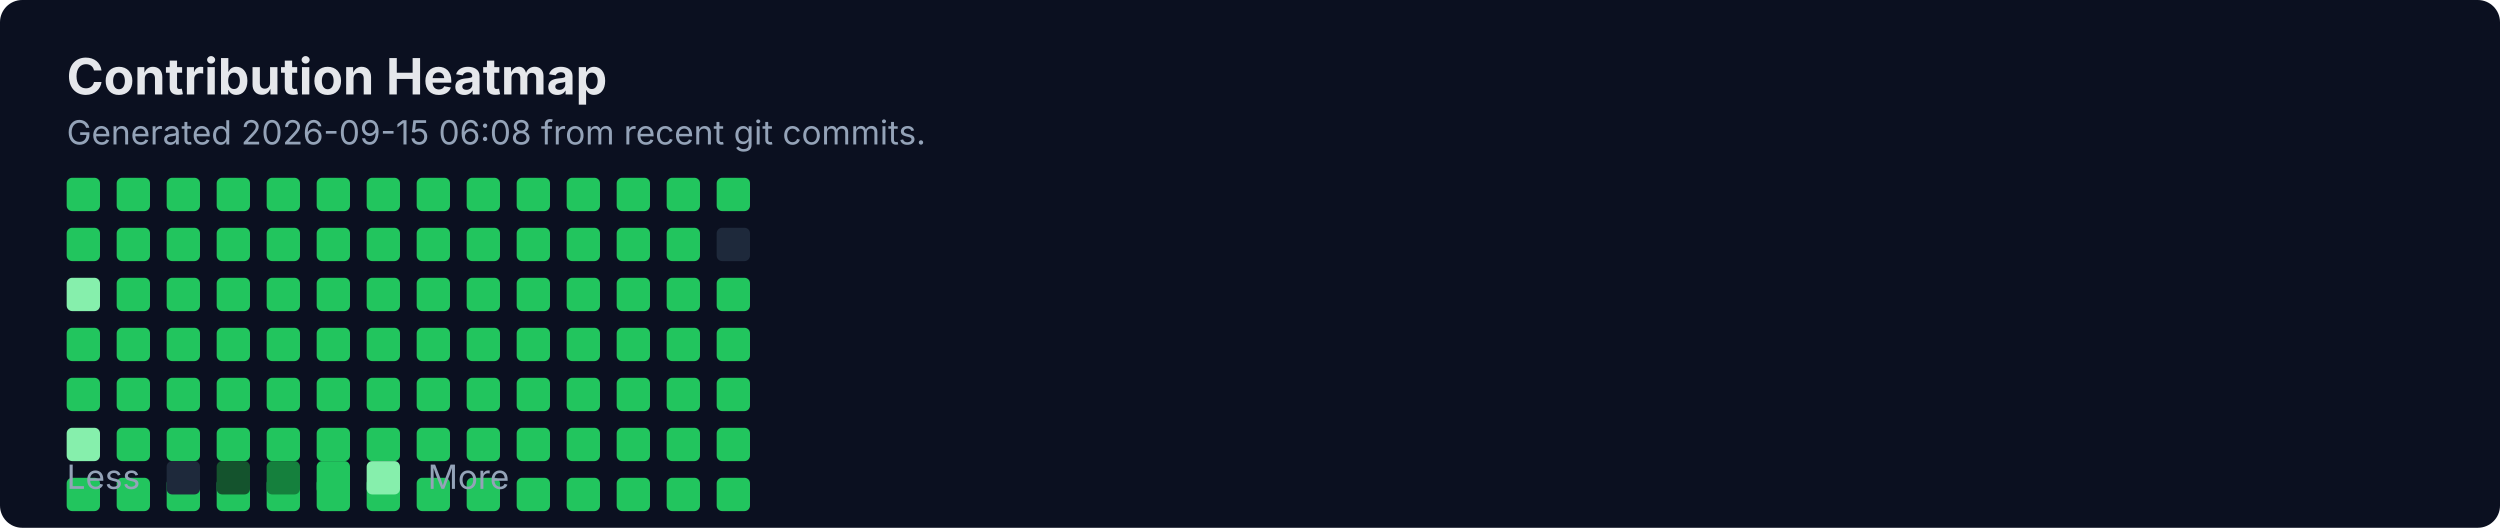
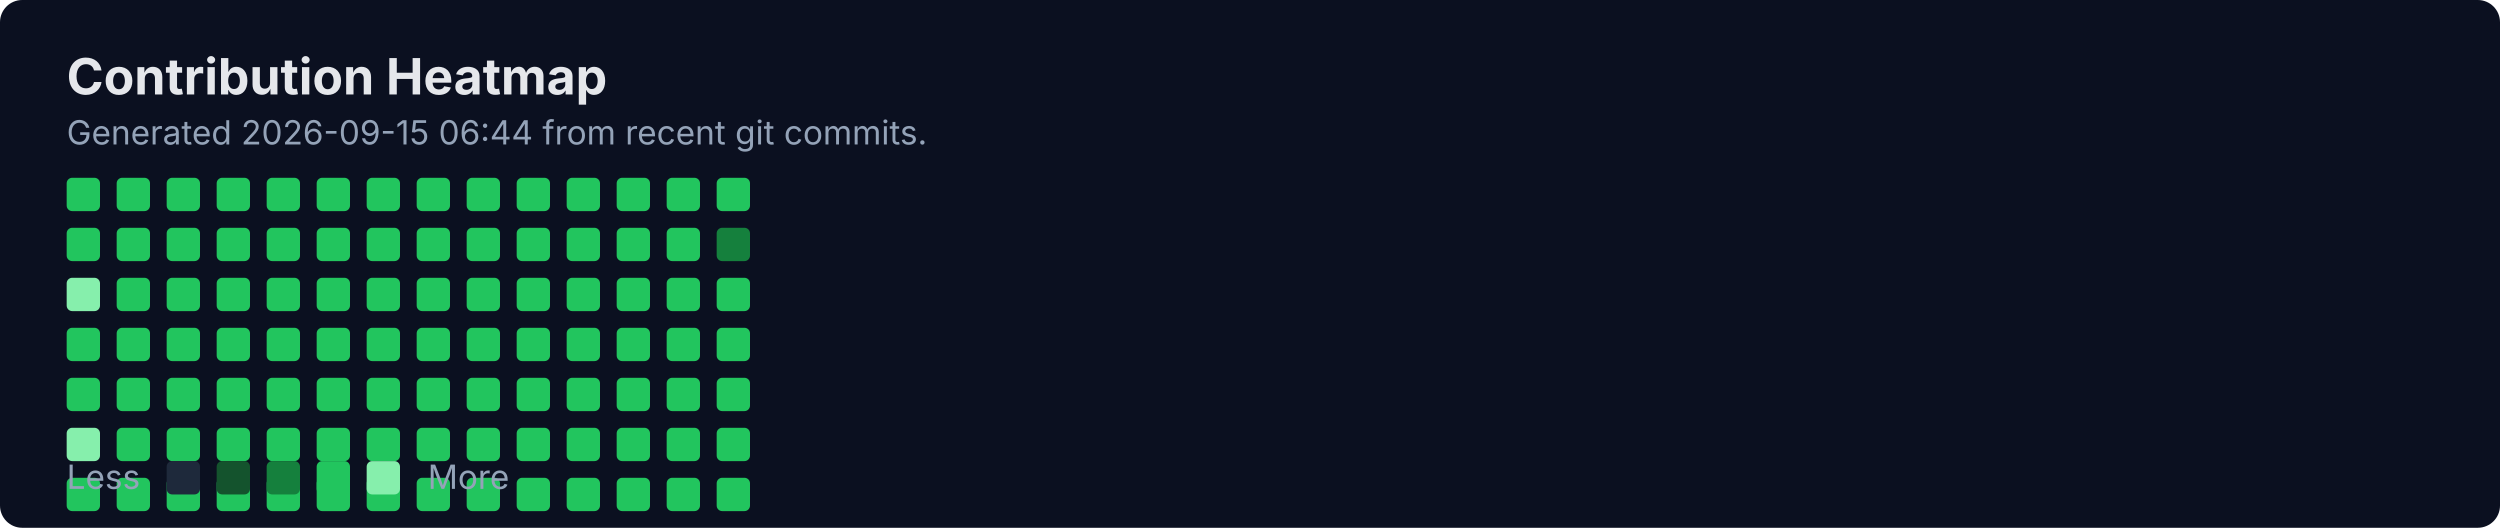
<svg xmlns="http://www.w3.org/2000/svg" width="900" height="190" viewBox="0 0 900 190" fill="none" role="img" aria-labelledby="title">
  <rect width="900" height="190" rx="8" fill="#0B1020" />
  <text x="24" y="34" fill="#E5E7EB" font-family="Inter, Segoe UI, Arial" font-size="18" font-weight="700">Contribution Heatmap</text>
-   <text x="24" y="52" fill="#94A3B8" font-family="Inter, Segoe UI, Arial" font-size="12">Generated 2026-09-15 06:08 from recent git commits.</text>
+   <text x="24" y="52" fill="#94A3B8" font-family="Inter, Segoe UI, Arial" font-size="12">Generated 2026-09-15 06:44 from recent git commits.</text>
  <rect x="24" y="100" width="12" height="12" rx="2" fill="#86EFAC" />
  <rect x="24" y="118" width="12" height="12" rx="2" fill="#22C55E" />
  <rect x="24" y="136" width="12" height="12" rx="2" fill="#22C55E" />
  <rect x="24" y="154" width="12" height="12" rx="2" fill="#86EFAC" />
  <rect x="24" y="172" width="12" height="12" rx="2" fill="#22C55E" />
  <rect x="24" y="64" width="12" height="12" rx="2" fill="#22C55E" />
  <rect x="24" y="82" width="12" height="12" rx="2" fill="#22C55E" />
  <rect x="42" y="100" width="12" height="12" rx="2" fill="#22C55E" />
  <rect x="42" y="118" width="12" height="12" rx="2" fill="#22C55E" />
  <rect x="42" y="136" width="12" height="12" rx="2" fill="#22C55E" />
  <rect x="42" y="154" width="12" height="12" rx="2" fill="#22C55E" />
  <rect x="42" y="172" width="12" height="12" rx="2" fill="#22C55E" />
  <rect x="42" y="64" width="12" height="12" rx="2" fill="#22C55E" />
  <rect x="42" y="82" width="12" height="12" rx="2" fill="#22C55E" />
  <rect x="60" y="100" width="12" height="12" rx="2" fill="#22C55E" />
  <rect x="60" y="118" width="12" height="12" rx="2" fill="#22C55E" />
  <rect x="60" y="136" width="12" height="12" rx="2" fill="#22C55E" />
  <rect x="60" y="154" width="12" height="12" rx="2" fill="#22C55E" />
  <rect x="60" y="172" width="12" height="12" rx="2" fill="#22C55E" />
  <rect x="60" y="64" width="12" height="12" rx="2" fill="#22C55E" />
  <rect x="60" y="82" width="12" height="12" rx="2" fill="#22C55E" />
  <rect x="78" y="100" width="12" height="12" rx="2" fill="#22C55E" />
  <rect x="78" y="118" width="12" height="12" rx="2" fill="#22C55E" />
  <rect x="78" y="136" width="12" height="12" rx="2" fill="#22C55E" />
  <rect x="78" y="154" width="12" height="12" rx="2" fill="#22C55E" />
  <rect x="78" y="172" width="12" height="12" rx="2" fill="#22C55E" />
  <rect x="78" y="64" width="12" height="12" rx="2" fill="#22C55E" />
  <rect x="78" y="82" width="12" height="12" rx="2" fill="#22C55E" />
  <rect x="96" y="100" width="12" height="12" rx="2" fill="#22C55E" />
  <rect x="96" y="118" width="12" height="12" rx="2" fill="#22C55E" />
  <rect x="96" y="136" width="12" height="12" rx="2" fill="#22C55E" />
  <rect x="96" y="154" width="12" height="12" rx="2" fill="#22C55E" />
  <rect x="96" y="172" width="12" height="12" rx="2" fill="#22C55E" />
  <rect x="96" y="64" width="12" height="12" rx="2" fill="#22C55E" />
  <rect x="96" y="82" width="12" height="12" rx="2" fill="#22C55E" />
  <rect x="114" y="100" width="12" height="12" rx="2" fill="#22C55E" />
  <rect x="114" y="118" width="12" height="12" rx="2" fill="#22C55E" />
  <rect x="114" y="136" width="12" height="12" rx="2" fill="#22C55E" />
  <rect x="114" y="154" width="12" height="12" rx="2" fill="#22C55E" />
  <rect x="114" y="172" width="12" height="12" rx="2" fill="#22C55E" />
  <rect x="114" y="64" width="12" height="12" rx="2" fill="#22C55E" />
  <rect x="114" y="82" width="12" height="12" rx="2" fill="#22C55E" />
  <rect x="132" y="100" width="12" height="12" rx="2" fill="#22C55E" />
  <rect x="132" y="118" width="12" height="12" rx="2" fill="#22C55E" />
  <rect x="132" y="136" width="12" height="12" rx="2" fill="#22C55E" />
  <rect x="132" y="154" width="12" height="12" rx="2" fill="#22C55E" />
  <rect x="132" y="172" width="12" height="12" rx="2" fill="#22C55E" />
  <rect x="132" y="64" width="12" height="12" rx="2" fill="#22C55E" />
  <rect x="132" y="82" width="12" height="12" rx="2" fill="#22C55E" />
  <rect x="150" y="100" width="12" height="12" rx="2" fill="#22C55E" />
  <rect x="150" y="118" width="12" height="12" rx="2" fill="#22C55E" />
  <rect x="150" y="136" width="12" height="12" rx="2" fill="#22C55E" />
  <rect x="150" y="154" width="12" height="12" rx="2" fill="#22C55E" />
  <rect x="150" y="172" width="12" height="12" rx="2" fill="#22C55E" />
  <rect x="150" y="64" width="12" height="12" rx="2" fill="#22C55E" />
  <rect x="150" y="82" width="12" height="12" rx="2" fill="#22C55E" />
  <rect x="168" y="100" width="12" height="12" rx="2" fill="#22C55E" />
  <rect x="168" y="118" width="12" height="12" rx="2" fill="#22C55E" />
  <rect x="168" y="136" width="12" height="12" rx="2" fill="#22C55E" />
  <rect x="168" y="154" width="12" height="12" rx="2" fill="#22C55E" />
  <rect x="168" y="172" width="12" height="12" rx="2" fill="#22C55E" />
  <rect x="168" y="64" width="12" height="12" rx="2" fill="#22C55E" />
  <rect x="168" y="82" width="12" height="12" rx="2" fill="#22C55E" />
  <rect x="186" y="100" width="12" height="12" rx="2" fill="#22C55E" />
  <rect x="186" y="118" width="12" height="12" rx="2" fill="#22C55E" />
  <rect x="186" y="136" width="12" height="12" rx="2" fill="#22C55E" />
  <rect x="186" y="154" width="12" height="12" rx="2" fill="#22C55E" />
  <rect x="186" y="172" width="12" height="12" rx="2" fill="#22C55E" />
  <rect x="186" y="64" width="12" height="12" rx="2" fill="#22C55E" />
  <rect x="186" y="82" width="12" height="12" rx="2" fill="#22C55E" />
  <rect x="204" y="100" width="12" height="12" rx="2" fill="#22C55E" />
  <rect x="204" y="118" width="12" height="12" rx="2" fill="#22C55E" />
  <rect x="204" y="136" width="12" height="12" rx="2" fill="#22C55E" />
  <rect x="204" y="154" width="12" height="12" rx="2" fill="#22C55E" />
  <rect x="204" y="172" width="12" height="12" rx="2" fill="#22C55E" />
  <rect x="204" y="64" width="12" height="12" rx="2" fill="#22C55E" />
  <rect x="204" y="82" width="12" height="12" rx="2" fill="#22C55E" />
  <rect x="222" y="100" width="12" height="12" rx="2" fill="#22C55E" />
  <rect x="222" y="118" width="12" height="12" rx="2" fill="#22C55E" />
  <rect x="222" y="136" width="12" height="12" rx="2" fill="#22C55E" />
  <rect x="222" y="154" width="12" height="12" rx="2" fill="#22C55E" />
  <rect x="222" y="172" width="12" height="12" rx="2" fill="#22C55E" />
  <rect x="222" y="64" width="12" height="12" rx="2" fill="#22C55E" />
  <rect x="222" y="82" width="12" height="12" rx="2" fill="#22C55E" />
  <rect x="240" y="100" width="12" height="12" rx="2" fill="#22C55E" />
  <rect x="240" y="118" width="12" height="12" rx="2" fill="#22C55E" />
  <rect x="240" y="136" width="12" height="12" rx="2" fill="#22C55E" />
  <rect x="240" y="154" width="12" height="12" rx="2" fill="#22C55E" />
  <rect x="240" y="172" width="12" height="12" rx="2" fill="#22C55E" />
  <rect x="240" y="64" width="12" height="12" rx="2" fill="#22C55E" />
  <rect x="240" y="82" width="12" height="12" rx="2" fill="#22C55E" />
  <rect x="258" y="100" width="12" height="12" rx="2" fill="#22C55E" />
  <rect x="258" y="118" width="12" height="12" rx="2" fill="#22C55E" />
  <rect x="258" y="136" width="12" height="12" rx="2" fill="#22C55E" />
  <rect x="258" y="154" width="12" height="12" rx="2" fill="#22C55E" />
  <rect x="258" y="172" width="12" height="12" rx="2" fill="#22C55E" />
  <rect x="258" y="64" width="12" height="12" rx="2" fill="#22C55E" />
-   <rect x="258" y="82" width="12" height="12" rx="2" fill="#1E293B" />
+   <rect x="258" y="82" width="12" height="12" rx="2" fill="#15803D" />
  <text x="24" y="176" fill="#94A3B8" font-family="Inter, Segoe UI, Arial" font-size="12">Less</text>
  <rect x="60" y="166" width="12" height="12" rx="2" fill="#1E293B" />
  <rect x="78" y="166" width="12" height="12" rx="2" fill="#14532D" />
  <rect x="96" y="166" width="12" height="12" rx="2" fill="#15803D" />
  <rect x="114" y="166" width="12" height="12" rx="2" fill="#22C55E" />
  <rect x="132" y="166" width="12" height="12" rx="2" fill="#86EFAC" />
  <text x="154" y="176" fill="#94A3B8" font-family="Inter, Segoe UI, Arial" font-size="12">More</text>
</svg>
